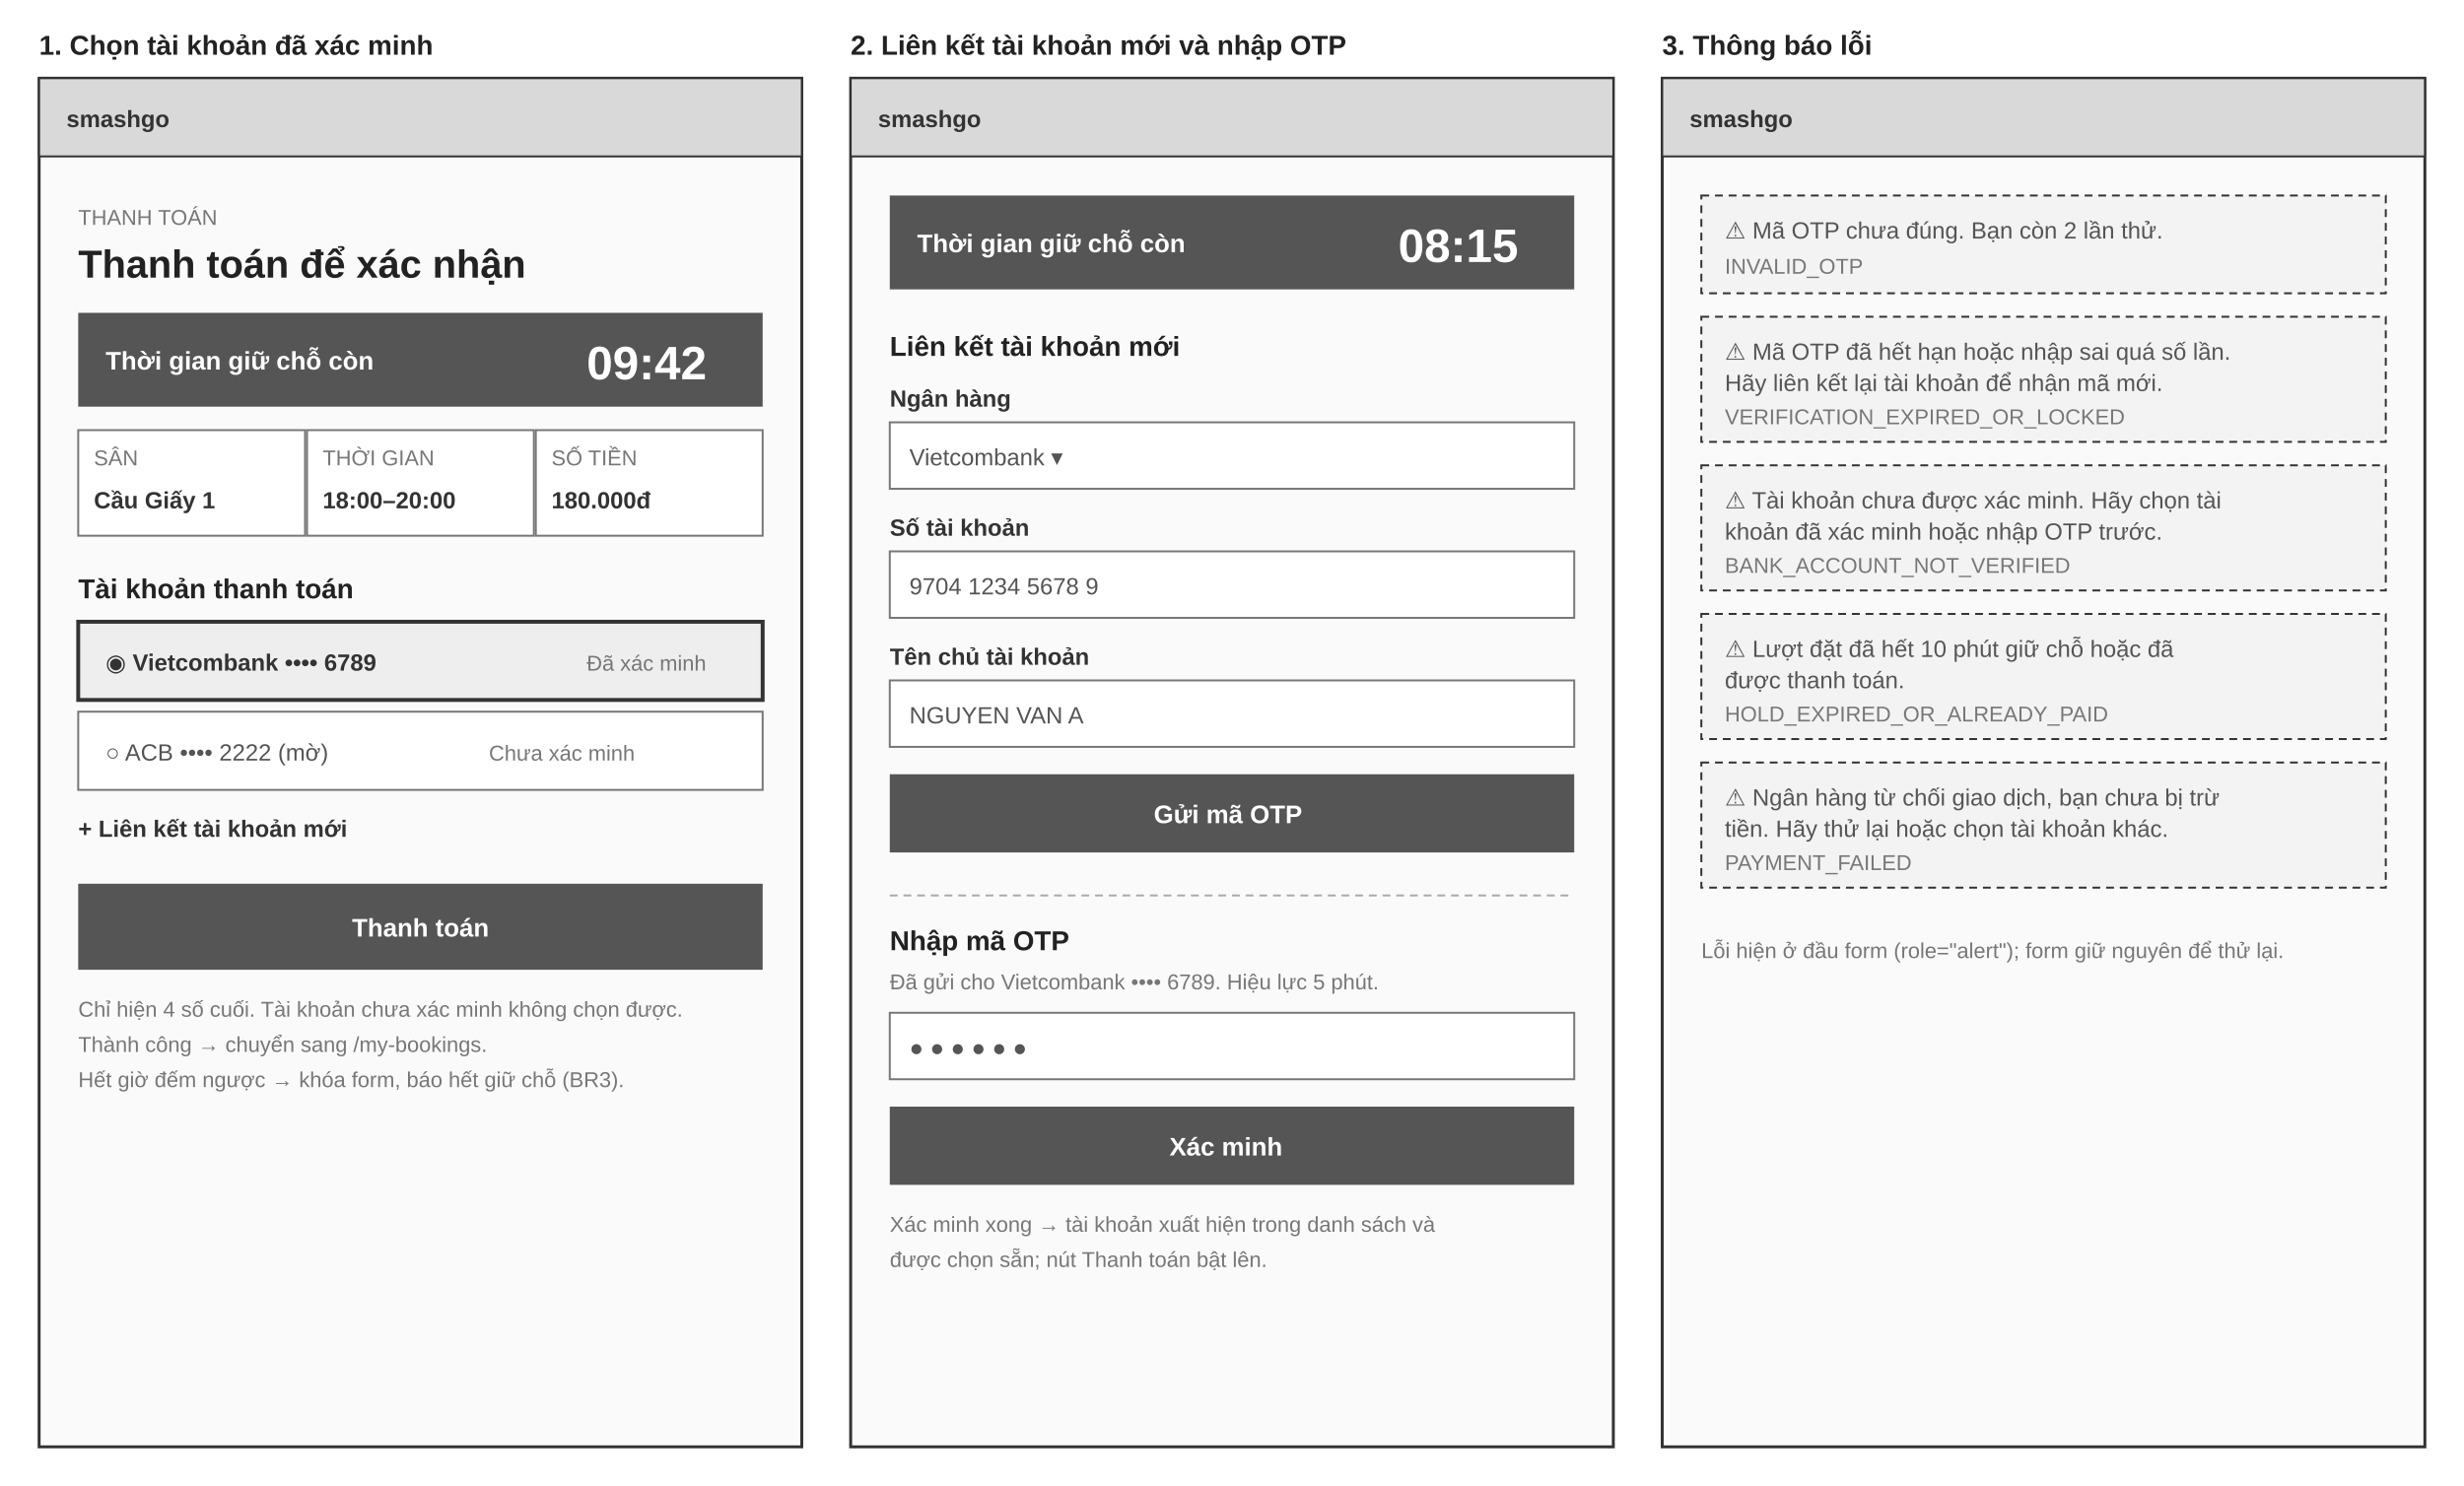
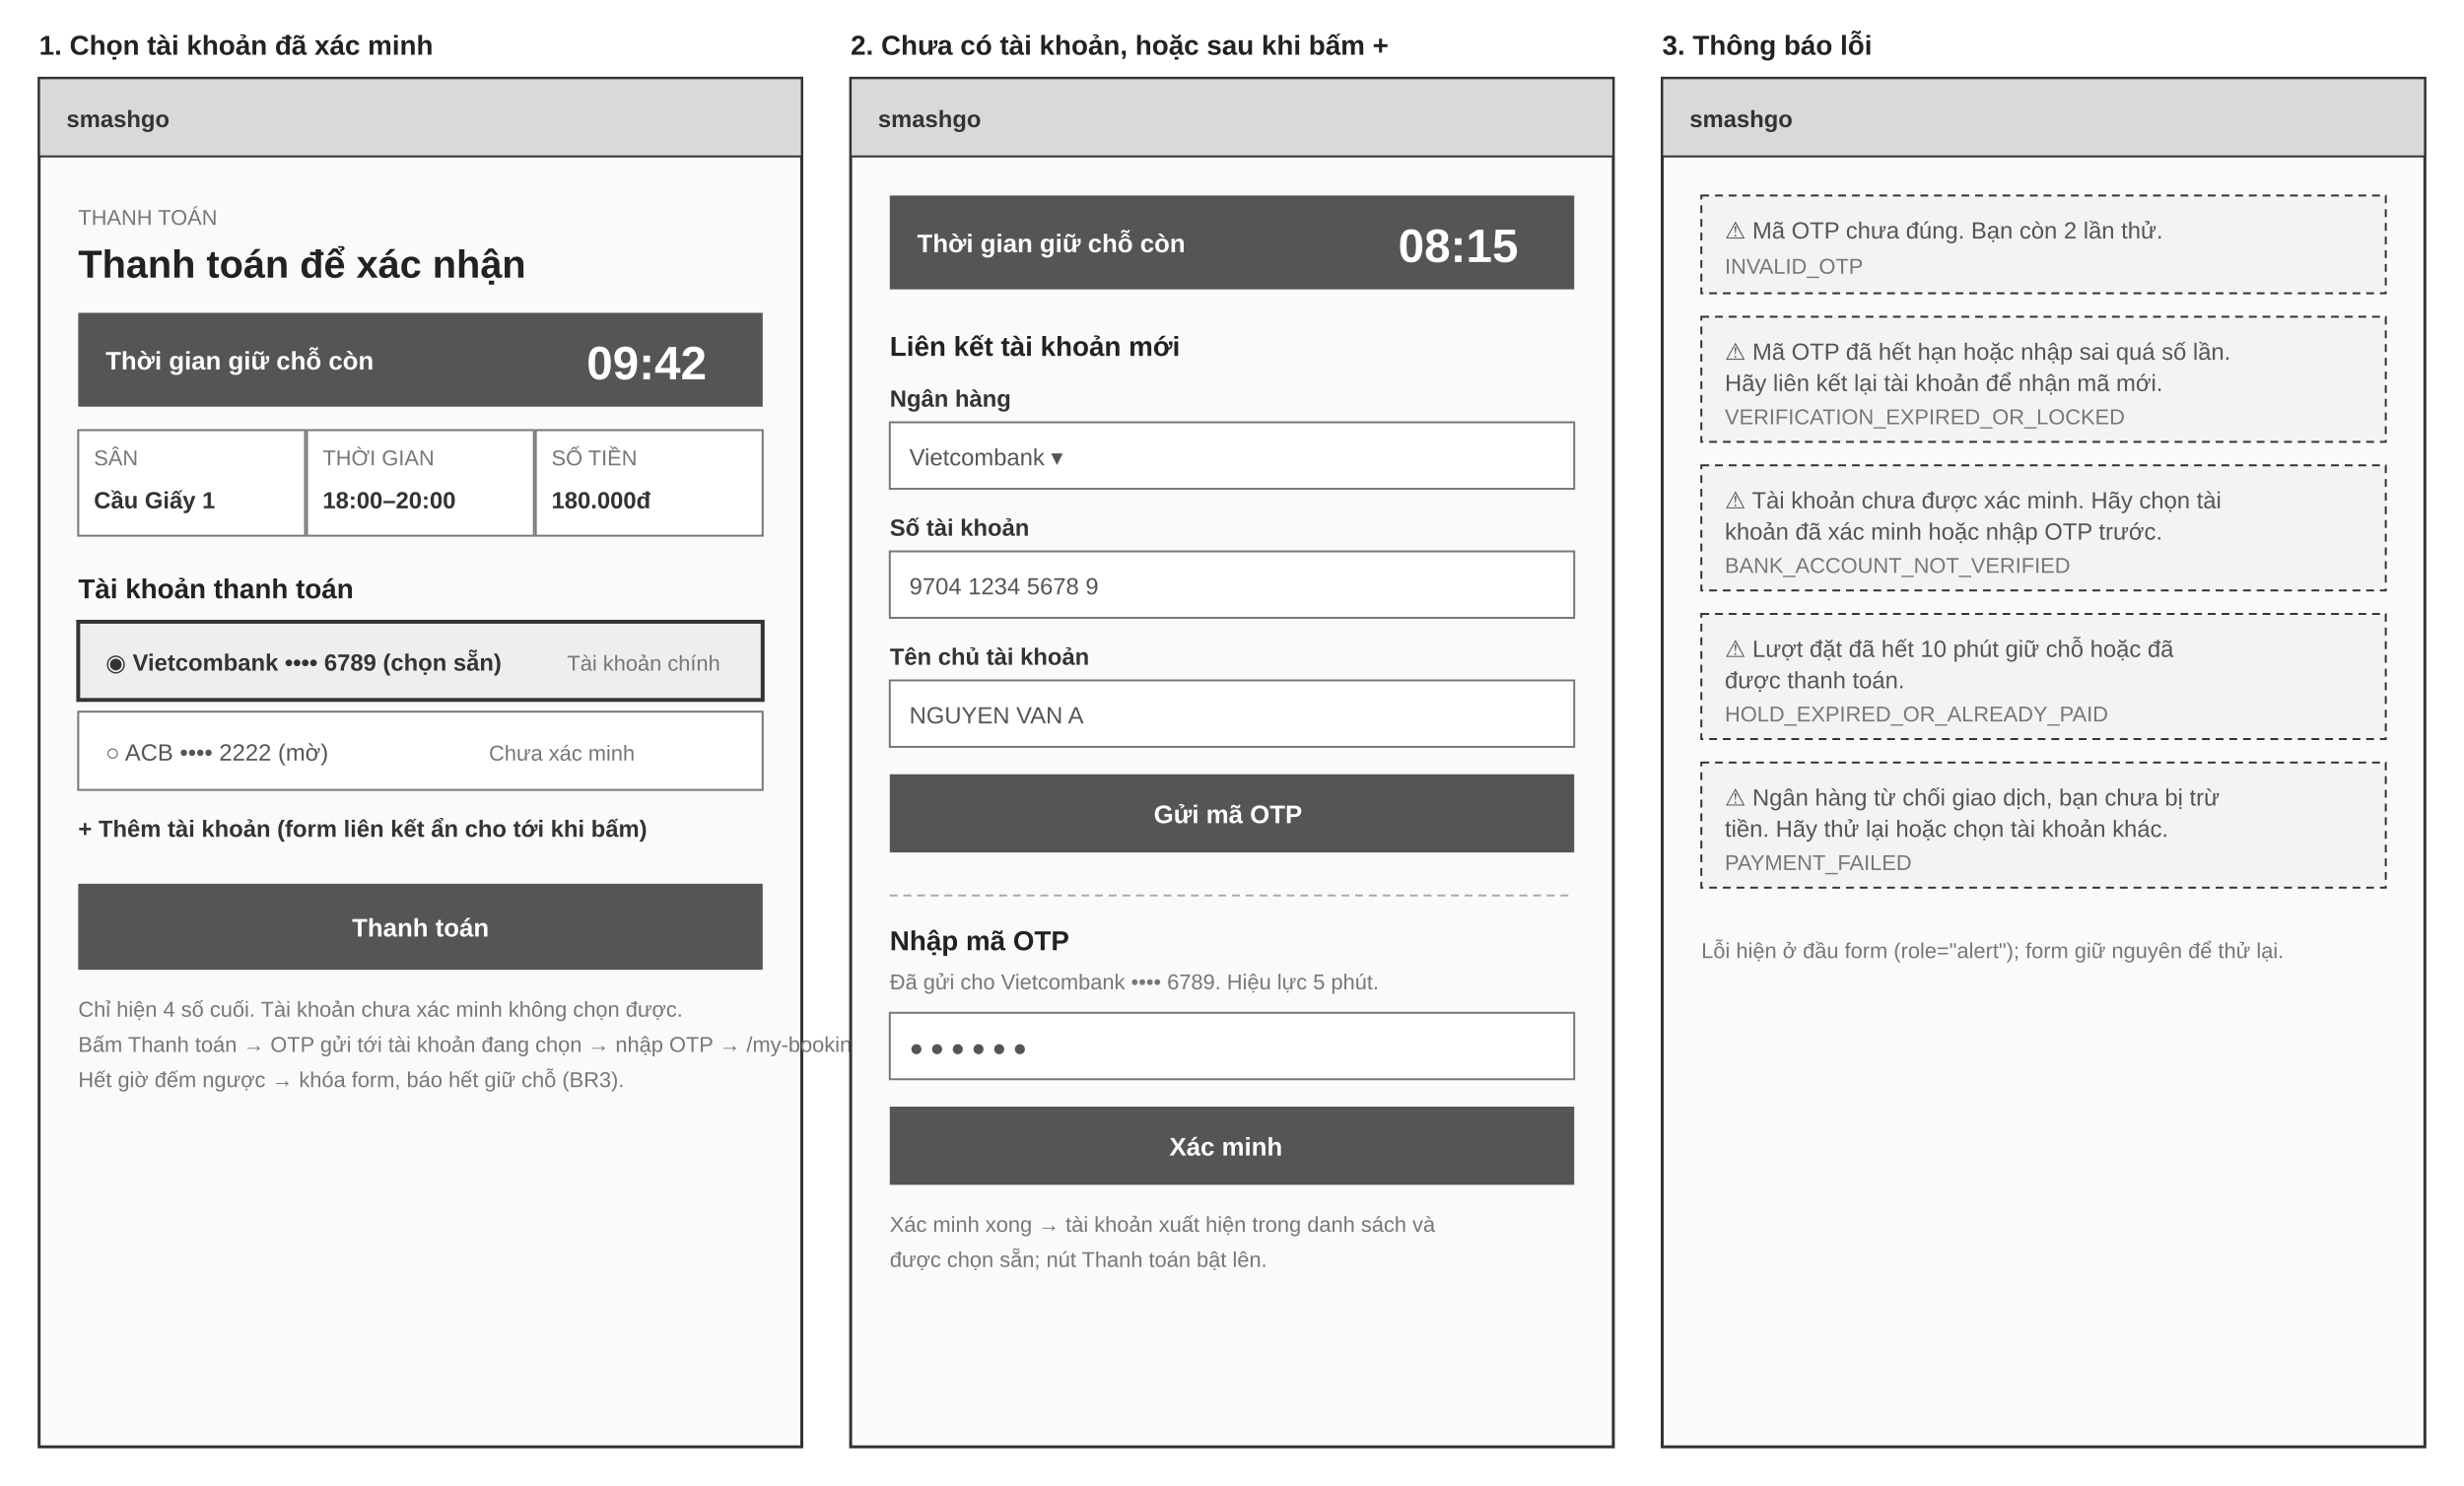
<svg xmlns="http://www.w3.org/2000/svg" width="1260" height="760" viewBox="0 0 1260 760" font-family="Arial, sans-serif">
  <rect width="1260" height="760" fill="#ffffff" />
  <style>
    .frame { fill: #fafafa; stroke: #333; stroke-width: 1.5; }
    .bar { fill: #d9d9d9; stroke: #333; }
    .dark { fill: #555; }
    .box { fill: #fff; stroke: #777; }
    .selected { fill: #eee; stroke: #333; stroke-width: 2; }
    .btn { fill: #555; }
    .label { font-size: 12px; fill: #333; font-weight: bold; }
    .text { font-size: 12px; fill: #555; }
    .small { font-size: 11px; fill: #777; }
    .title { font-size: 20px; fill: #222; font-weight: bold; }
    .caption { font-size: 14px; fill: #222; font-weight: bold; }
    .btn-text { font-size: 13px; fill: #fff; font-weight: bold; }
    .timer { font-size: 24px; fill: #fff; font-weight: bold; }
    .alert { fill: #f3f3f3; stroke: #333; stroke-dasharray: 4 3; }
  </style>
  <text x="20" y="28" class="caption">1. Chọn tài khoản đã xác minh</text>
  <rect x="20" y="40" width="390" height="700" class="frame" />
  <rect x="20" y="40" width="390" height="40" class="bar" />
  <text x="34" y="65" class="label">smashgo</text>
  <text x="40" y="115" class="small">THANH TOÁN</text>
  <text x="40" y="142" class="title">Thanh toán để xác nhận</text>
  <rect x="40" y="160" width="350" height="48" class="dark" />
  <text x="54" y="189" class="btn-text">Thời gian giữ chỗ còn</text>
  <text x="300" y="194" class="timer">09:42</text>
  <rect x="40" y="220" width="116" height="54" class="box" />
  <rect x="157" y="220" width="116" height="54" class="box" />
  <rect x="274" y="220" width="116" height="54" class="box" />
  <text x="48" y="238" class="small">SÂN</text>
  <text x="48" y="260" class="label">Cầu Giấy 1</text>
  <text x="165" y="238" class="small">THỜI GIAN</text>
  <text x="165" y="260" class="label">18:00–20:00</text>
  <text x="282" y="238" class="small">SỐ TIỀN</text>
  <text x="282" y="260" class="label">180.000đ</text>
  <text x="40" y="306" class="caption">Tài khoản thanh toán</text>
  <rect x="40" y="318" width="350" height="40" class="selected" />
-   <text x="54" y="343" class="label">◉ Vietcombank •••• 6789</text>
-   <text x="300" y="343" class="small">Đã xác minh</text>
+   <text x="54" y="343" class="label">◉ Vietcombank •••• 6789 (chọn sẵn)</text>
+   <text x="290" y="343" class="small">Tài khoản chính</text>
  <rect x="40" y="364" width="350" height="40" class="box" />
  <text x="54" y="389" class="text">○ ACB •••• 2222 (mờ)</text>
  <text x="250" y="389" class="small">Chưa xác minh</text>
-   <text x="40" y="428" class="label">+ Liên kết tài khoản mới</text>
+   <text x="40" y="428" class="label">+ Thêm tài khoản (form liên kết ẩn cho tới khi bấm)</text>
  <rect x="40" y="452" width="350" height="44" class="btn" />
  <text x="180" y="479" class="btn-text">Thanh toán</text>
  <text x="40" y="520" class="small">Chỉ hiện 4 số cuối. Tài khoản chưa xác minh không chọn được.</text>
-   <text x="40" y="538" class="small">Thành công → chuyển sang /my-bookings.</text>
+   <text x="40" y="538" class="small">Bấm Thanh toán → OTP gửi tới tài khoản đang chọn → nhập OTP → /my-bookings.</text>
  <text x="40" y="556" class="small">Hết giờ đếm ngược → khóa form, báo hết giữ chỗ (BR3).</text>
-   <text x="435" y="28" class="caption">2. Liên kết tài khoản mới và nhập OTP</text>
+   <text x="435" y="28" class="caption">2. Chưa có tài khoản, hoặc sau khi bấm +</text>
  <rect x="435" y="40" width="390" height="700" class="frame" />
  <rect x="435" y="40" width="390" height="40" class="bar" />
  <text x="449" y="65" class="label">smashgo</text>
  <rect x="455" y="100" width="350" height="48" class="dark" />
  <text x="469" y="129" class="btn-text">Thời gian giữ chỗ còn</text>
  <text x="715" y="134" class="timer">08:15</text>
  <text x="455" y="182" class="caption">Liên kết tài khoản mới</text>
  <text x="455" y="208" class="label">Ngân hàng</text>
  <rect x="455" y="216" width="350" height="34" class="box" />
  <text x="465" y="238" class="text">Vietcombank ▾</text>
  <text x="455" y="274" class="label">Số tài khoản</text>
  <rect x="455" y="282" width="350" height="34" class="box" />
  <text x="465" y="304" class="text">9704 1234 5678 9</text>
  <text x="455" y="340" class="label">Tên chủ tài khoản</text>
  <rect x="455" y="348" width="350" height="34" class="box" />
  <text x="465" y="370" class="text">NGUYEN VAN A</text>
  <rect x="455" y="396" width="350" height="40" class="btn" />
  <text x="590" y="421" class="btn-text">Gửi mã OTP</text>
  <line x1="455" y1="458" x2="805" y2="458" stroke="#aaa" stroke-dasharray="4 3" />
  <text x="455" y="486" class="caption">Nhập mã OTP</text>
  <text x="455" y="506" class="small">Đã gửi cho Vietcombank •••• 6789. Hiệu lực 5 phút.</text>
  <rect x="455" y="518" width="350" height="34" class="box" />
  <text x="465" y="540" class="text">● ● ● ● ● ●</text>
  <rect x="455" y="566" width="350" height="40" class="btn" />
  <text x="598" y="591" class="btn-text">Xác minh</text>
  <text x="455" y="630" class="small">Xác minh xong → tài khoản xuất hiện trong danh sách và</text>
  <text x="455" y="648" class="small">được chọn sẵn; nút Thanh toán bật lên.</text>
  <text x="850" y="28" class="caption">3. Thông báo lỗi</text>
  <rect x="850" y="40" width="390" height="700" class="frame" />
  <rect x="850" y="40" width="390" height="40" class="bar" />
  <text x="864" y="65" class="label">smashgo</text>
  <rect x="870" y="100" width="350" height="50" class="alert" />
  <text x="882" y="122" class="text">⚠ Mã OTP chưa đúng. Bạn còn 2 lần thử.</text>
  <text x="882" y="140" class="small">INVALID_OTP</text>
  <rect x="870" y="162" width="350" height="64" class="alert" />
  <text x="882" y="184" class="text">⚠ Mã OTP đã hết hạn hoặc nhập sai quá số lần.</text>
  <text x="882" y="200" class="text">Hãy liên kết lại tài khoản để nhận mã mới.</text>
  <text x="882" y="217" class="small">VERIFICATION_EXPIRED_OR_LOCKED</text>
  <rect x="870" y="238" width="350" height="64" class="alert" />
  <text x="882" y="260" class="text">⚠ Tài khoản chưa được xác minh. Hãy chọn tài</text>
  <text x="882" y="276" class="text">khoản đã xác minh hoặc nhập OTP trước.</text>
  <text x="882" y="293" class="small">BANK_ACCOUNT_NOT_VERIFIED</text>
  <rect x="870" y="314" width="350" height="64" class="alert" />
  <text x="882" y="336" class="text">⚠ Lượt đặt đã hết 10 phút giữ chỗ hoặc đã</text>
  <text x="882" y="352" class="text">được thanh toán.</text>
  <text x="882" y="369" class="small">HOLD_EXPIRED_OR_ALREADY_PAID</text>
  <rect x="870" y="390" width="350" height="64" class="alert" />
  <text x="882" y="412" class="text">⚠ Ngân hàng từ chối giao dịch, bạn chưa bị trừ</text>
  <text x="882" y="428" class="text">tiền. Hãy thử lại hoặc chọn tài khoản khác.</text>
  <text x="882" y="445" class="small">PAYMENT_FAILED</text>
  <text x="870" y="490" class="small">Lỗi hiện ở đầu form (role="alert"); form giữ nguyên để thử lại.</text>
</svg>
